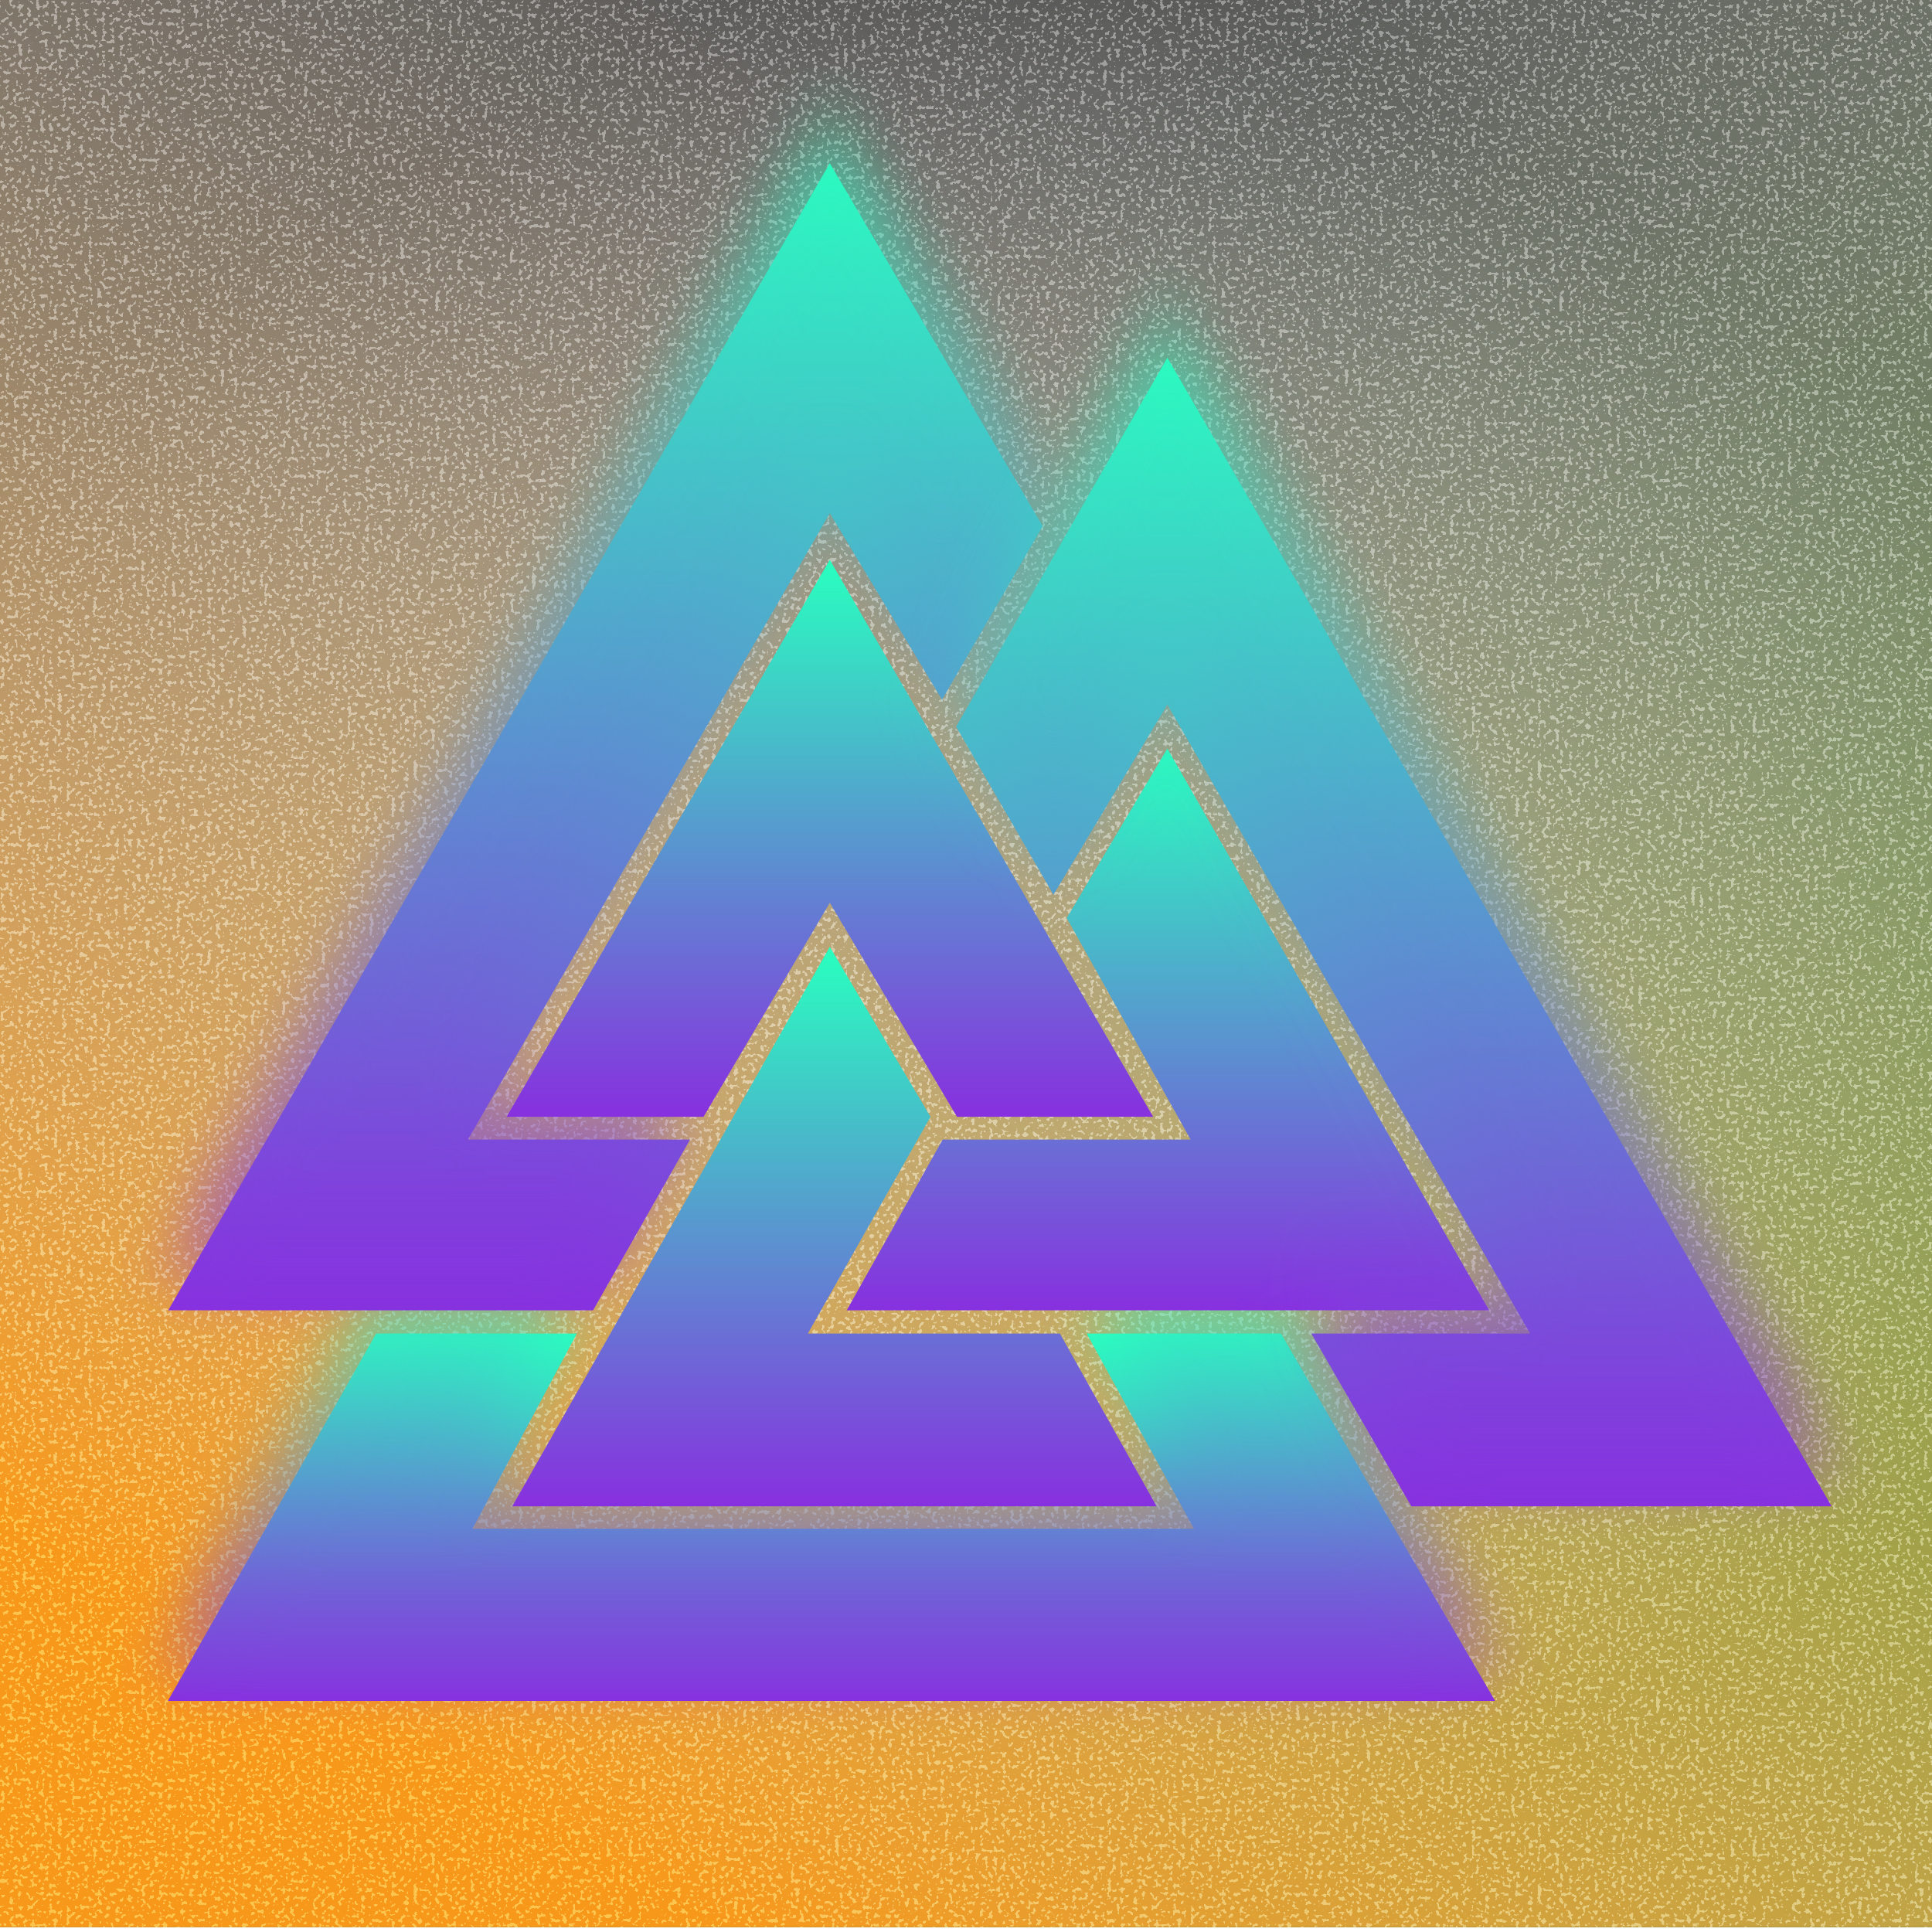
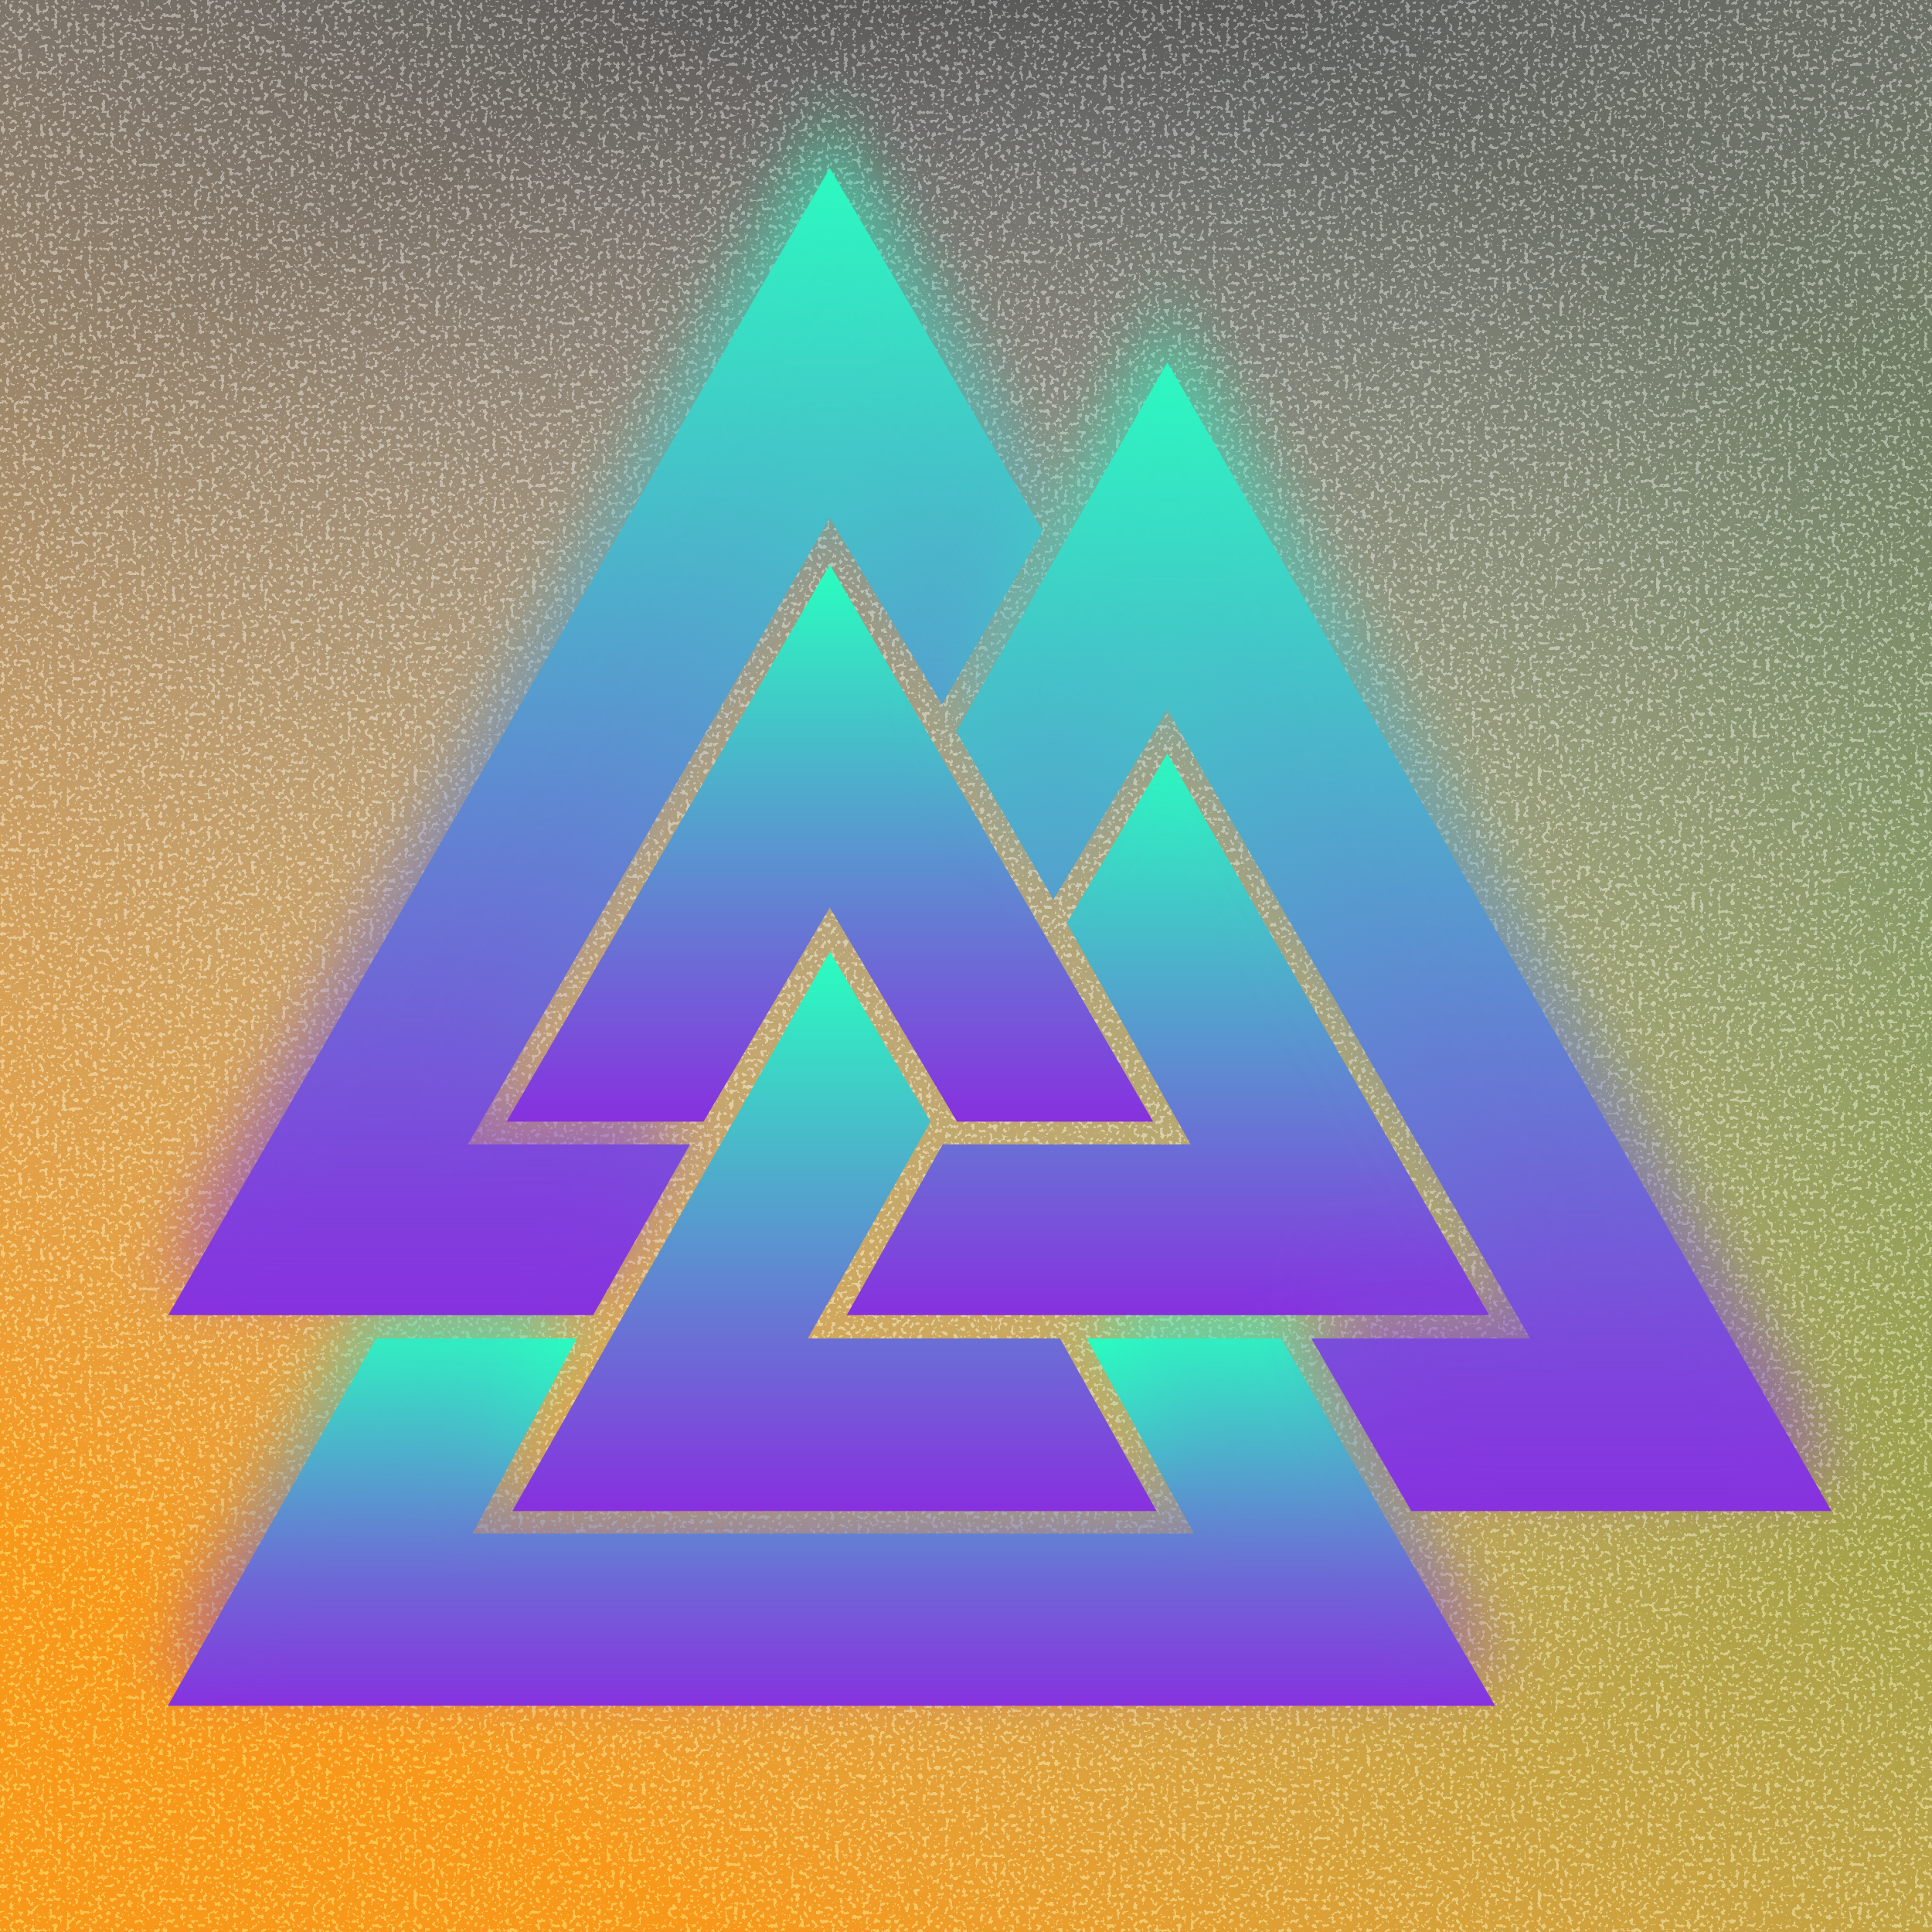
- <svg xmlns="http://www.w3.org/2000/svg" xmlns:xlink="http://www.w3.org/1999/xlink" height="800" version="1.1" viewBox="0 2 800 800" width="800">
+ <svg xmlns="http://www.w3.org/2000/svg" xmlns:xlink="http://www.w3.org/1999/xlink" height="800" version="1.1" viewBox="0 0 800 800" width="800">
  <defs>
    <linearGradient x1="50%" y1="0%" x2="50%" y2="100%" id="sky-gradient">
      <stop stop-color="hsl(162, 100%, 58%)" stop-opacity="1" offset="0%" />
      <stop stop-color="hsl(270, 73%, 53%)" stop-opacity="1" offset="100%" />
    </linearGradient>
    <filter id="neon" x="-100%" y="-100%" width="400%" height="400%" filterUnits="objectBoundingBox" primitiveUnits="userSpaceOnUse" color-interpolation-filters="sRGB">
      <feGaussianBlur stdDeviation="17 8" x="0%" y="0%" width="100%" height="100%" in="SourceGraphic" edgeMode="none" result="blur" />
    </filter>
    <filter id="neon2" x="-100%" y="-100%" width="400%" height="400%" filterUnits="objectBoundingBox" primitiveUnits="userSpaceOnUse" color-interpolation-filters="sRGB">
      <feGaussianBlur stdDeviation="10 17" x="0%" y="0%" width="100%" height="100%" in="SourceGraphic" edgeMode="none" result="blur" />
    </filter>
    <linearGradient gradientTransform="rotate(-150, 0.5, 0.5)" x1="50%" y1="0%" x2="50%" y2="100%" id="gggrain-gradient2">
      <stop stop-color="hsla(34, 94%, 54%, 1.00)" stop-opacity="1" offset="-0%" />
      <stop stop-color="rgba(255,255,255,0)" stop-opacity="0" offset="100%" />
    </linearGradient>
    <linearGradient gradientTransform="rotate(150, 0.5, 0.5)" x1="50%" y1="0%" x2="50%" y2="100%" id="gggrain-gradient3">
      <stop stop-color="hsl(88, 92%, 24%)" stop-opacity="1" />
      <stop stop-color="rgba(255,255,255,0)" stop-opacity="0" offset="100%" />
    </linearGradient>
    <filter id="gggrain-filter" x="-20%" y="-20%" width="140%" height="140%" filterUnits="objectBoundingBox" primitiveUnits="userSpaceOnUse" color-interpolation-filters="sRGB">
      <feTurbulence type="fractalNoise" baseFrequency="0.55" numOctaves="2" seed="2" stitchTiles="stitch" x="0%" y="0%" width="100%" height="100%" result="turbulence" />
      <feColorMatrix type="saturate" values="0" x="0%" y="0%" width="100%" height="100%" in="turbulence" result="colormatrix" />
      <feComponentTransfer x="0%" y="0%" width="100%" height="100%" in="colormatrix" result="componentTransfer">
        <feFuncR type="linear" slope="3" />
        <feFuncG type="linear" slope="3" />
        <feFuncB type="linear" slope="3" />
      </feComponentTransfer>
      <feColorMatrix x="0%" y="0%" width="100%" height="100%" in="componentTransfer" result="colormatrix2" type="matrix" values="1 0 0 0 0           0 1 0 0 0           0 0 1 0 0           0 0 0 19 -11" />
    </filter>
  </defs>
  <g id="backdrop">
    <rect id="backdrop-fill" width="100%" height="100%" fill="hsl(0, 0%, 27%)" />
    <rect id="backdrop-gradient" width="100%" height="100%" fill="url(#gggrain-gradient3)" />
    <rect id="backdrop-grain" width="100%" height="100%" fill="url(#gggrain-gradient2)" />
    <rect id="backdrop-softlight" width="100%" height="100%" fill="transparent" filter="url(#gggrain-filter)" opacity="1" style="mix-blend-mode: soft-light" />
  </g>
  <g id="valknut" fill="url(#sky-gradient)" transform="translate(50, 50)">
    <path id="outer-bottom" d="       M19.503,656.329       H569.11       L480.396,504.189       H399.972       L444.412,585.031       H145.661       L188.856,504.189       H105.782Z       " />
    <use xlink:href="#outer-bottom" filter="url(#neon)" transform="translate(0, -10)" opacity="0.25" />
    <use xlink:href="#outer-bottom" filter="url(#neon2)" transform="translate(0, -20)" opacity="0.5" />
    <path id="outer-left" d="       M19.654,494.568       H195.586       L235.73,423.863       H143.757       L293.602,164.479       L340.068,241.734       L381.741,169.869       L293.602,19.579Z     " />
    <use xlink:href="#outer-left" filter="url(#neon)" transform="translate(0, -10)" opacity="0.25" />
    <use xlink:href="#outer-left" filter="url(#neon2)" transform="translate(0, -20)" opacity="0.5" />
    <path id="inner-left" d="       M159.778,414.447       H241.317       L293.602,325.824       L346.277,414.447       H427.501       L293.602,183.811Z     " />
    <path id="inner-bottom" d="       M162.142,575.714       H428.897       L388.89,504.189       H284.518       L335.293,414.447       L293.602,344.062Z     " />
    <path id="inner-right" d="       M300.604,494.568       H566.603       L433.378,261.951       L391.708,332.126       L443.005,423.863       H340.345Z     " />
    <path id="outer-right" d="       M345.934,252.893       L386.214,322.502       L433.378,243.743       L583.604,504.189       H492.989       L534.392,575.714       H708.421       L433.378,100.098Z     " />
    <use xlink:href="#outer-right" filter="url(#neon)" transform="translate(0, -10)" opacity="0.25" />
    <use xlink:href="#outer-right" filter="url(#neon2)" transform="translate(0, -20)" opacity="0.5" />
  </g>
</svg>
